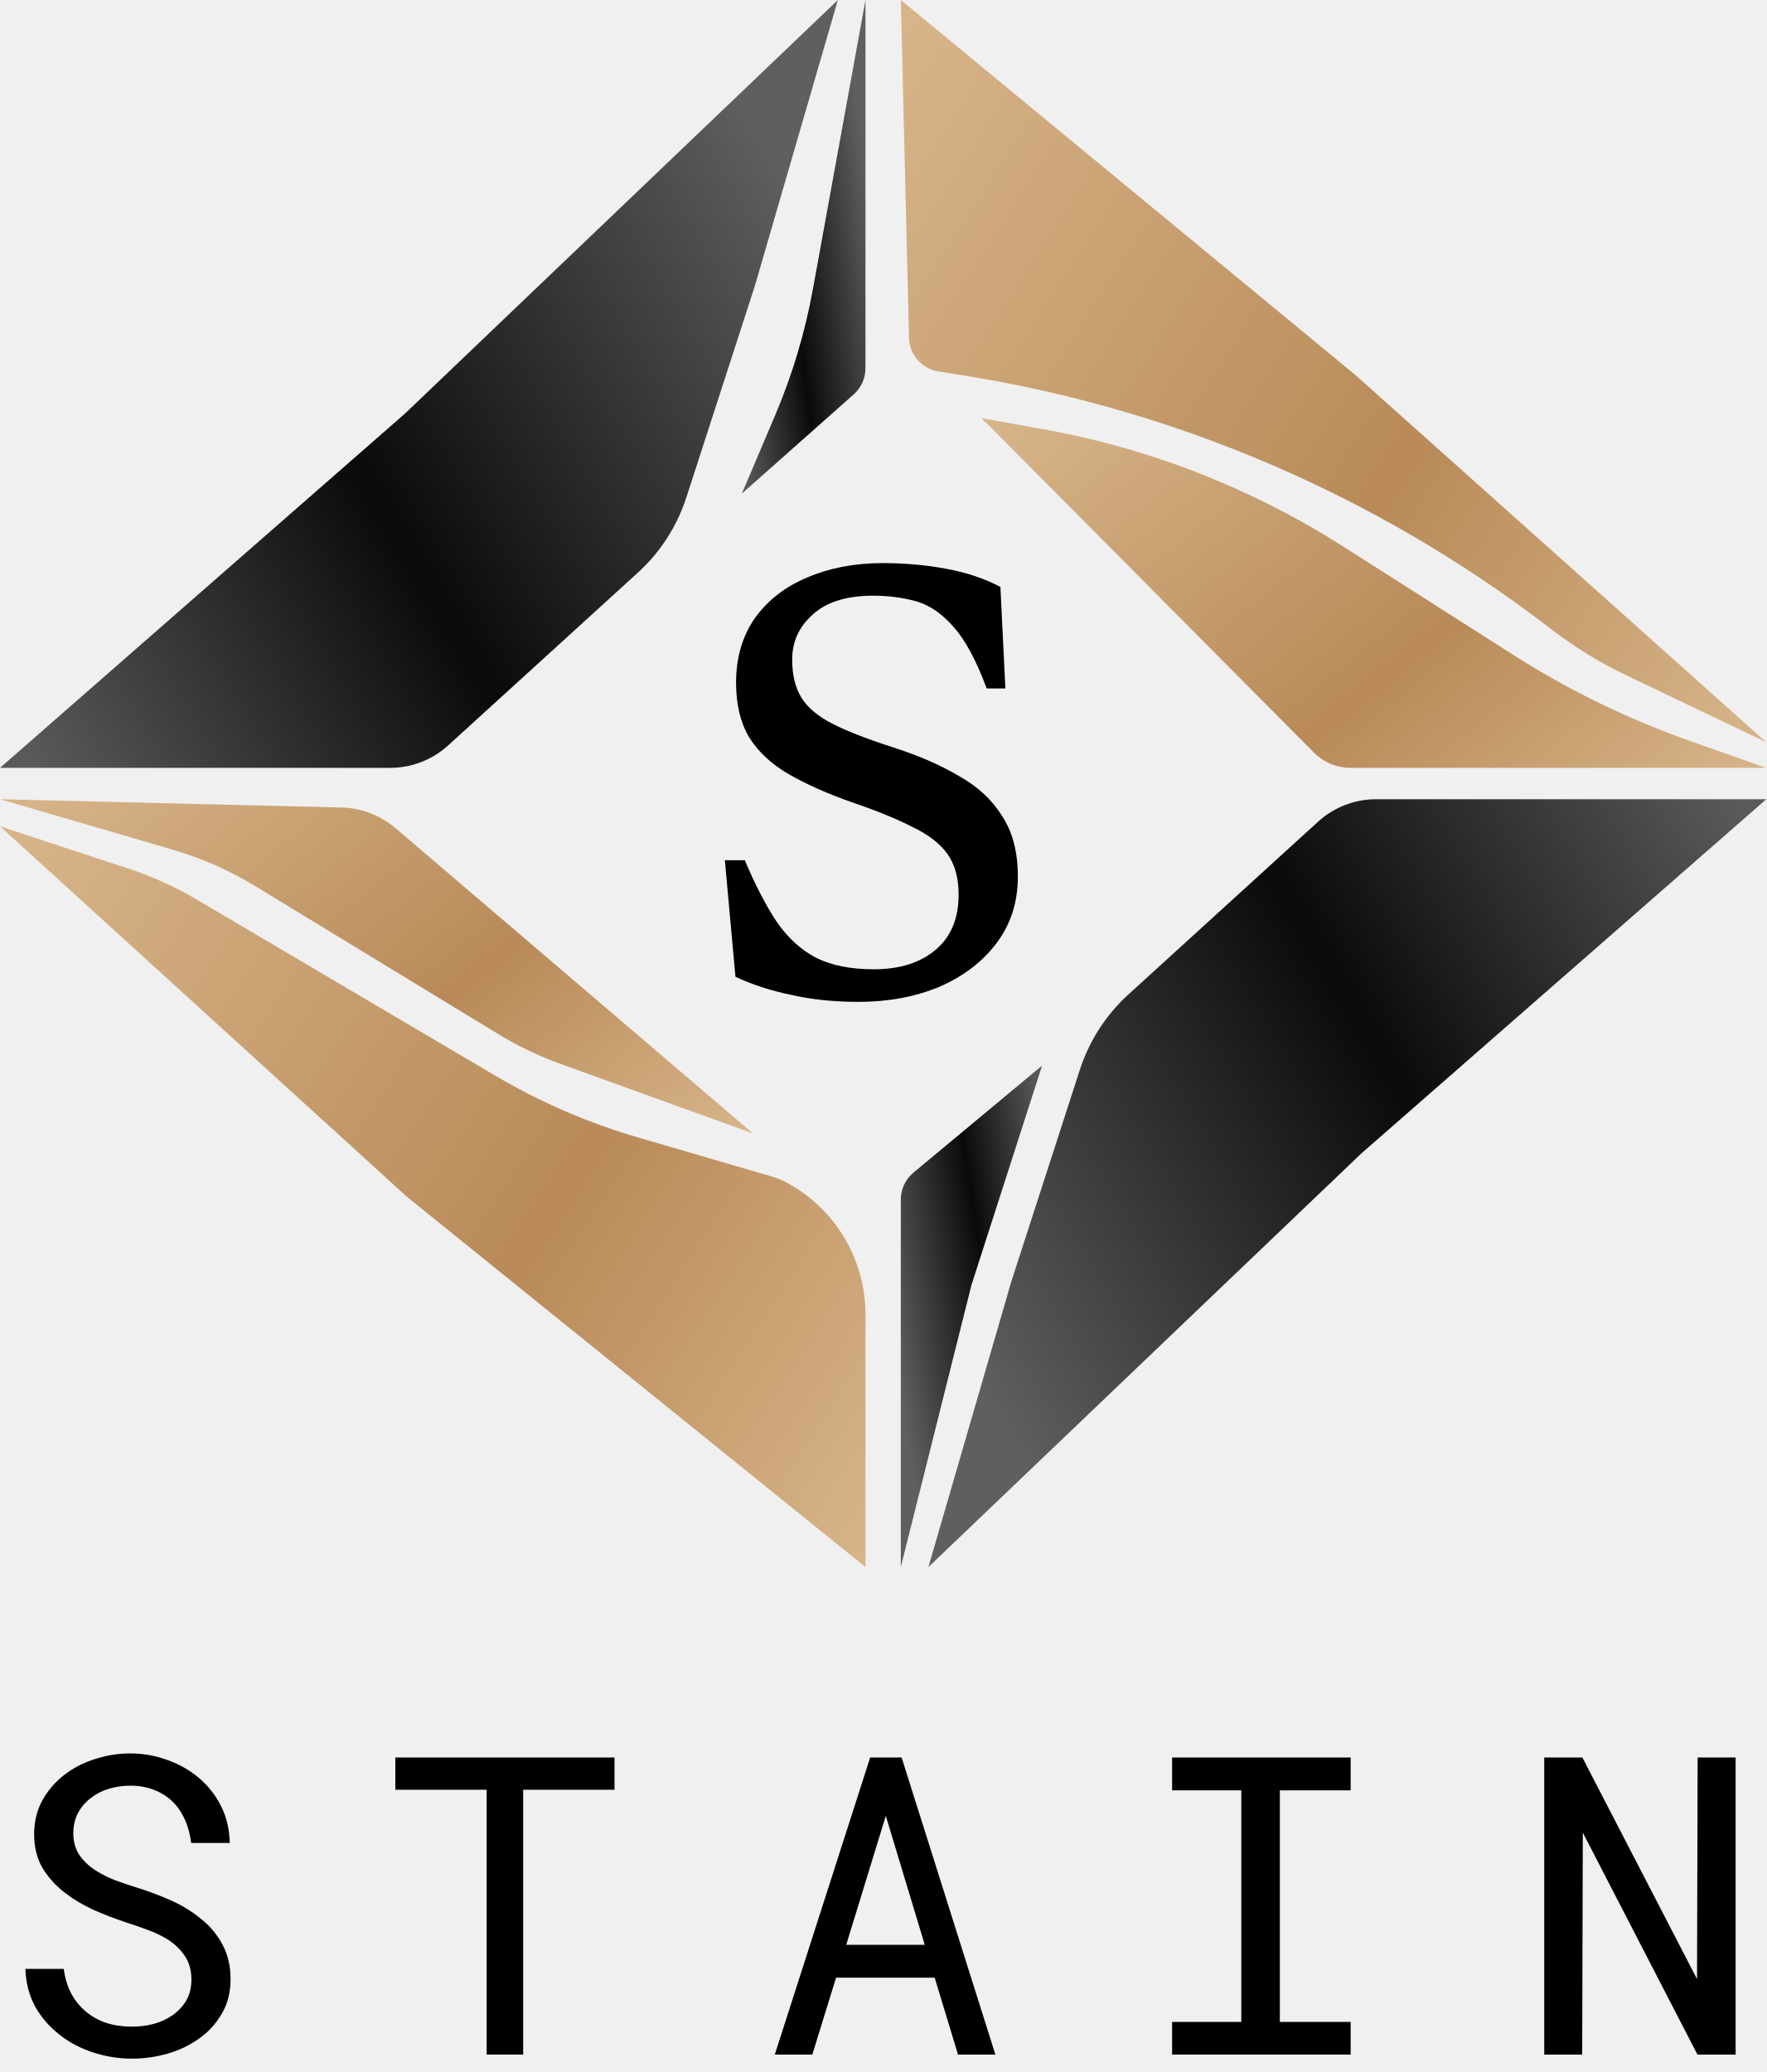
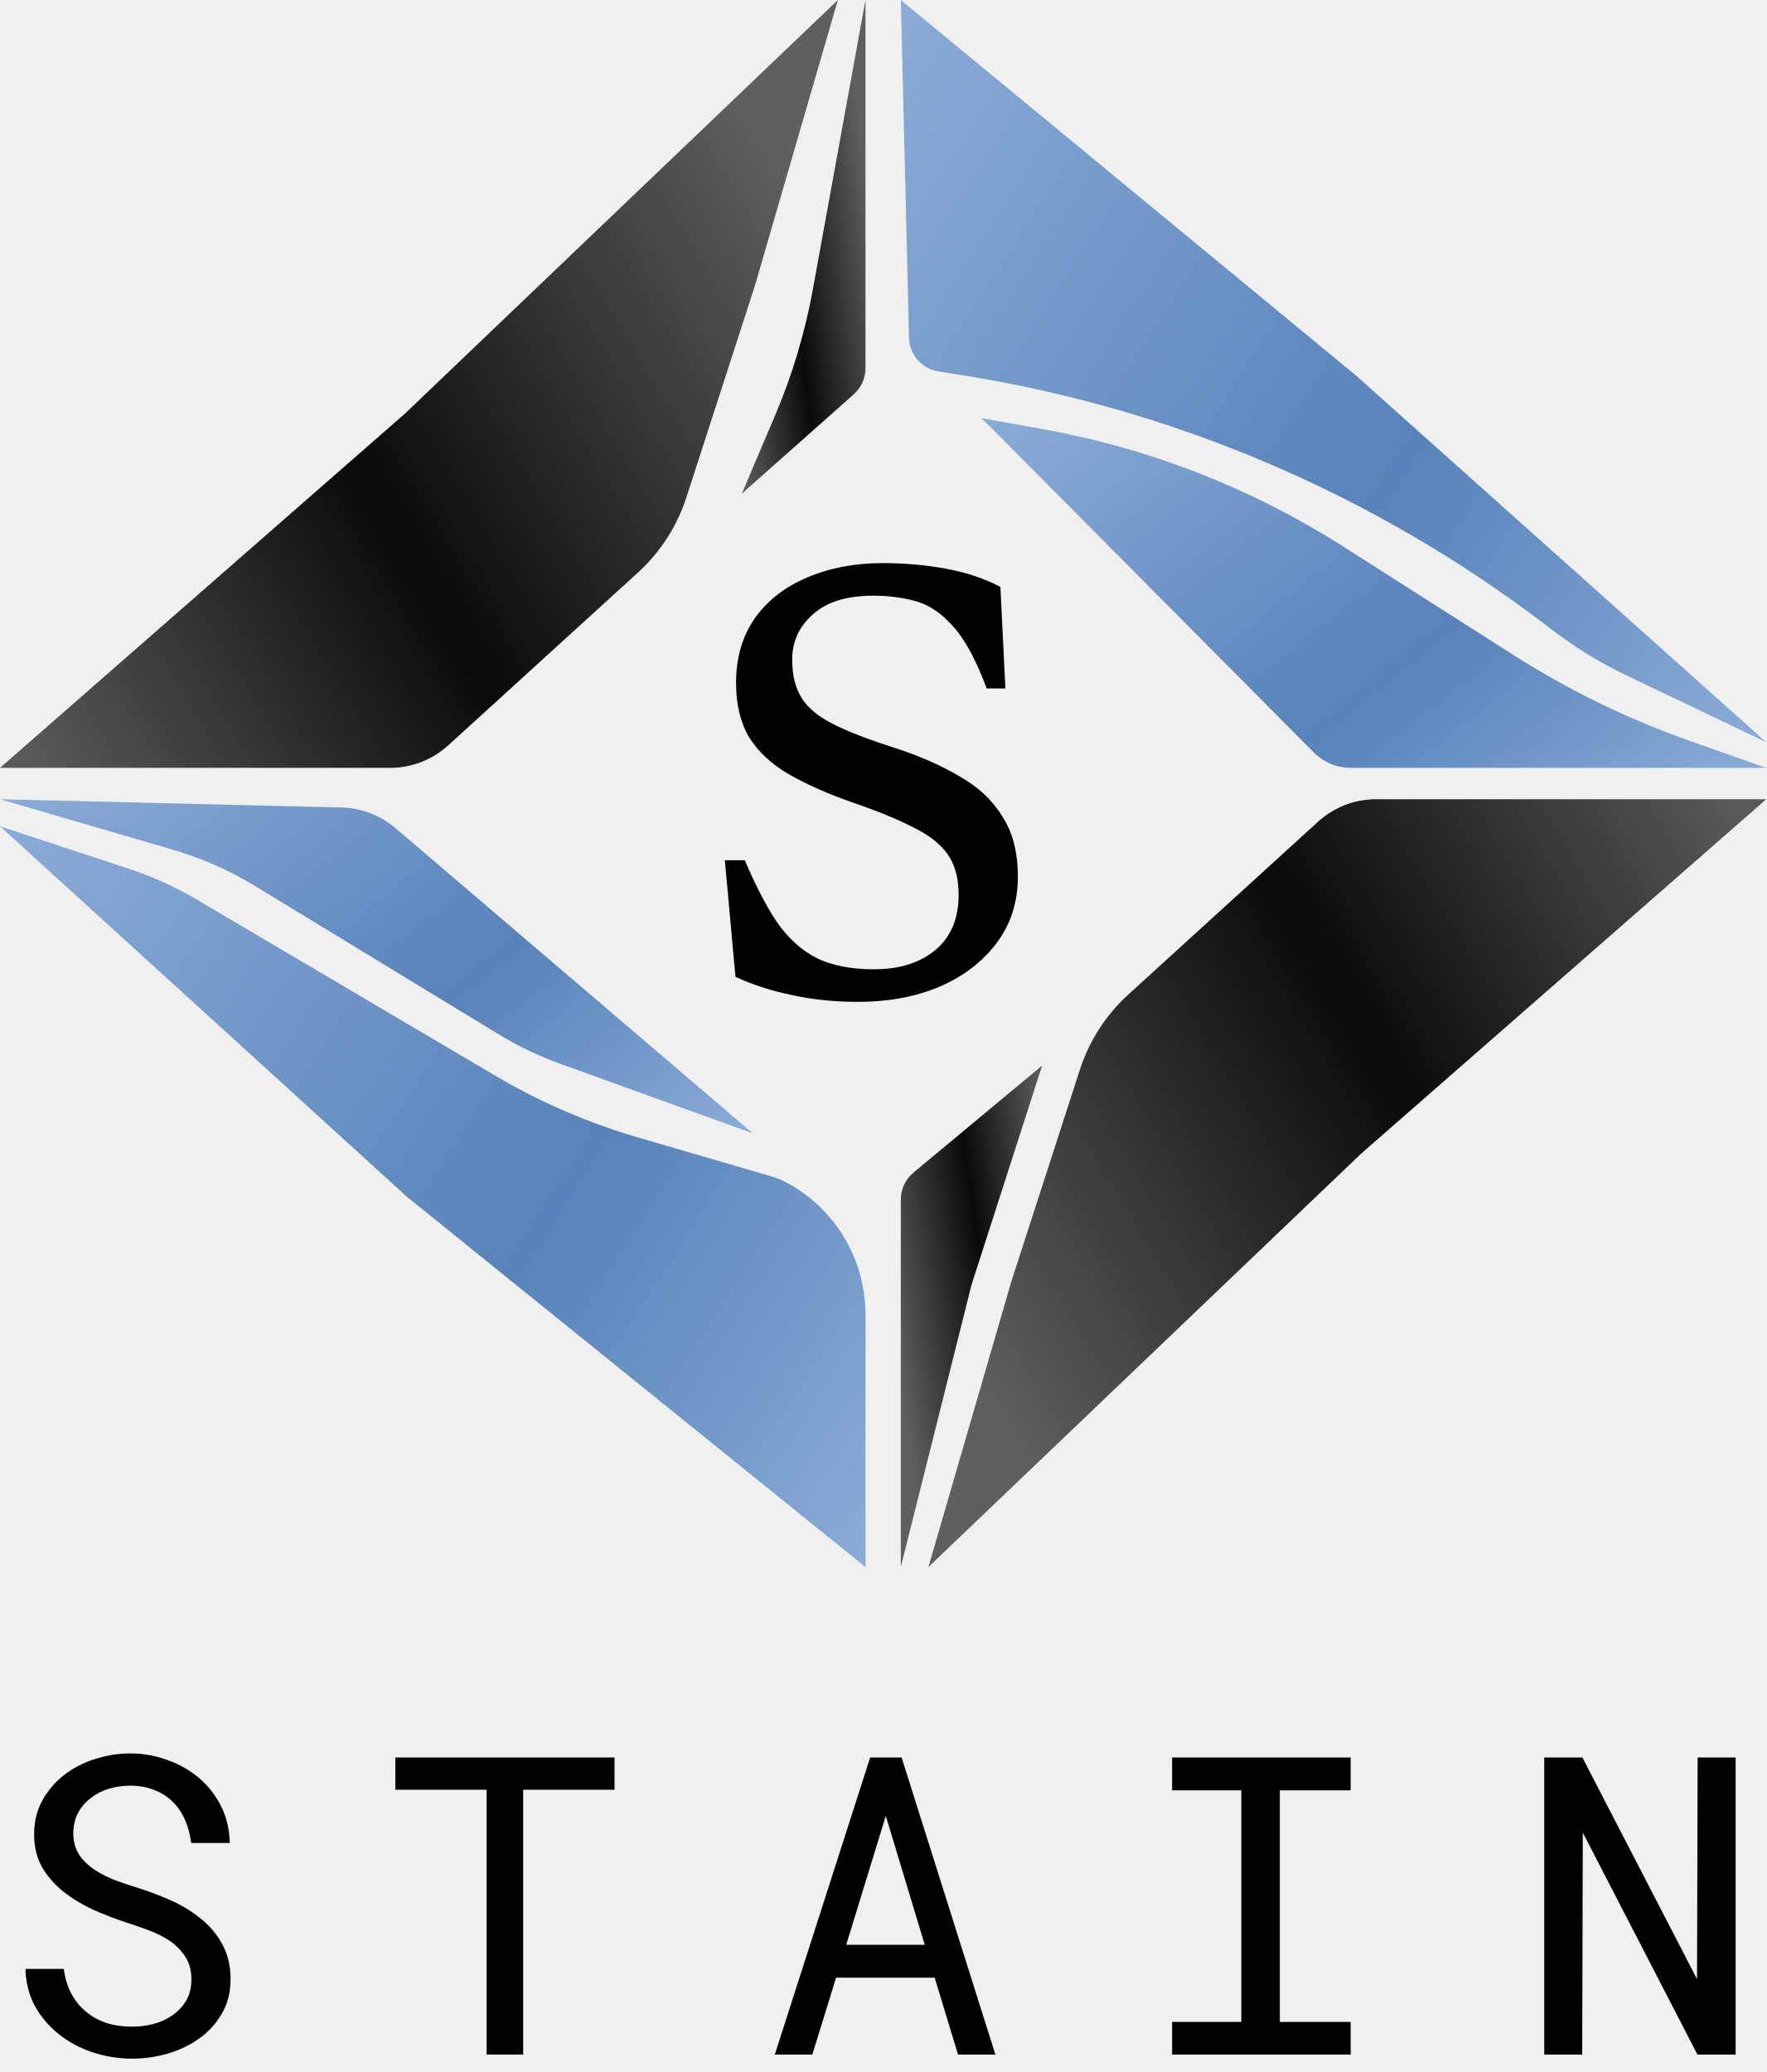
<svg xmlns="http://www.w3.org/2000/svg" width="52" height="61" viewBox="0 0 52 61" fill="none">
-   <g clip-path="url(#clip0_9_21)">
-     <path d="M25.48 38.699V46.134L11.976 35.23L0 24.326L3.801 25.579C4.493 25.807 5.158 26.109 5.785 26.479L14.591 31.674C15.9 32.446 17.299 33.052 18.756 33.478L22.726 34.638C22.863 34.678 22.996 34.732 23.123 34.798C24.571 35.554 25.48 37.058 25.48 38.699Z" fill="url(#paint0_linear_9_21)" />
-     <path d="M10.055 23.773L0 23.529L5.082 25.014C5.937 25.264 6.756 25.625 7.517 26.089L14.67 30.444C15.25 30.797 15.864 31.091 16.503 31.322L22.168 33.369L11.644 24.381C11.199 24.002 10.638 23.787 10.055 23.773Z" fill="url(#paint1_linear_9_21)" />
-     <path d="M26.89 34.524L30.68 31.371L28.6 37.83L26.52 46.134V35.314C26.52 35.008 26.656 34.719 26.89 34.524Z" fill="url(#paint2_linear_9_21)" />
-     <path d="M52 23.529H40.514C39.881 23.529 39.271 23.765 38.803 24.192L33.218 29.279C32.559 29.879 32.068 30.642 31.792 31.491L29.773 37.73L27.333 46.134L40.073 33.962L52 23.529Z" fill="url(#paint3_linear_9_21)" />
-     <path d="M25.135 11.609L21.84 14.532L22.819 12.229C23.327 11.036 23.7 9.789 23.932 8.513L25.48 0V10.84C25.48 11.134 25.354 11.414 25.135 11.609Z" fill="url(#paint4_linear_9_21)" />
-     <path d="M0 22.606H11.486C12.119 22.606 12.729 22.369 13.197 21.942L18.782 16.856C19.441 16.256 19.932 15.493 20.207 14.643L22.227 8.405L24.667 0L11.927 12.172L0 22.606Z" fill="url(#paint5_linear_9_21)" />
-     <path d="M38.681 22.155L29.147 12.559L28.884 12.308L30.696 12.633C32.286 12.918 33.844 13.359 35.349 13.951C36.815 14.529 38.222 15.246 39.552 16.094L44.544 19.276C46.182 20.32 47.933 21.173 49.764 21.818L52 22.606H39.763C39.357 22.606 38.968 22.444 38.681 22.155Z" fill="url(#paint6_linear_9_21)" />
-     <path d="M26.762 9.947L26.52 0L39.917 11.052L52 21.852L47.885 19.885C47.128 19.523 46.41 19.085 45.741 18.577L45.456 18.361C40.439 14.551 34.568 12.041 28.359 11.052L27.622 10.934C27.136 10.857 26.774 10.441 26.762 9.947Z" fill="url(#paint7_linear_9_21)" />
+   <g clip-path="url(#clip0_101_7)">
+     <path d="M25.48 38.699V46.134L11.976 35.23L0 24.326L3.801 25.579C4.493 25.807 5.158 26.109 5.785 26.479L14.591 31.674C15.9 32.446 17.299 33.052 18.756 33.478L22.726 34.638C22.863 34.678 22.996 34.732 23.123 34.798C24.571 35.554 25.48 37.058 25.48 38.699Z" fill="url(#paint0_linear_101_7)" />
+     <path d="M10.055 23.773L0 23.529L5.082 25.014C5.937 25.264 6.756 25.625 7.517 26.089L14.67 30.444C15.25 30.797 15.864 31.091 16.503 31.322L22.168 33.369L11.644 24.381C11.199 24.002 10.638 23.787 10.055 23.773Z" fill="url(#paint1_linear_101_7)" />
+     <path d="M26.89 34.524L30.68 31.371L28.6 37.83L26.52 46.134V35.314C26.52 35.008 26.656 34.719 26.89 34.524Z" fill="url(#paint2_linear_101_7)" />
+     <path d="M52 23.529H40.514C39.881 23.529 39.271 23.765 38.803 24.192L33.218 29.279C32.559 29.879 32.068 30.642 31.792 31.491L29.773 37.73L27.333 46.134L40.073 33.962L52 23.529Z" fill="url(#paint3_linear_101_7)" />
+     <path d="M25.135 11.609L21.84 14.532L22.819 12.229C23.327 11.036 23.7 9.789 23.932 8.513L25.48 0V10.84C25.48 11.134 25.354 11.414 25.135 11.609Z" fill="url(#paint4_linear_101_7)" />
+     <path d="M0 22.606H11.486C12.119 22.606 12.729 22.369 13.197 21.942L18.782 16.856C19.441 16.256 19.932 15.493 20.207 14.643L22.227 8.405L24.667 0L11.927 12.172L0 22.606Z" fill="url(#paint5_linear_101_7)" />
+     <path d="M38.681 22.155L29.147 12.559L28.884 12.308L30.696 12.633C32.286 12.918 33.844 13.359 35.349 13.951C36.815 14.529 38.222 15.246 39.552 16.094L44.544 19.276C46.182 20.32 47.933 21.173 49.764 21.818L52 22.606H39.763C39.357 22.606 38.968 22.444 38.681 22.155Z" fill="url(#paint6_linear_101_7)" />
+     <path d="M26.762 9.947L26.52 0L39.917 11.052L52 21.852L47.885 19.885C47.128 19.523 46.41 19.085 45.741 18.577L45.456 18.361C40.439 14.551 34.568 12.041 28.359 11.052L27.622 10.934C27.136 10.857 26.774 10.441 26.762 9.947Z" fill="url(#paint7_linear_101_7)" />
    <path d="M25.268 29.495C24.558 29.495 23.903 29.428 23.304 29.292C22.704 29.169 22.154 28.991 21.652 28.757L21.34 25.325H21.927C22.233 26.051 22.545 26.653 22.863 27.133C23.194 27.613 23.585 27.97 24.038 28.203C24.491 28.425 25.053 28.536 25.726 28.536C26.485 28.536 27.091 28.345 27.543 27.964C27.996 27.582 28.222 27.041 28.222 26.34C28.222 25.848 28.112 25.448 27.892 25.14C27.672 24.833 27.329 24.568 26.864 24.347C26.412 24.113 25.824 23.873 25.102 23.627C24.368 23.369 23.744 23.092 23.23 22.797C22.717 22.501 22.325 22.138 22.056 21.708C21.799 21.277 21.67 20.742 21.67 20.102C21.67 19.364 21.854 18.731 22.221 18.202C22.6 17.673 23.114 17.273 23.763 17.002C24.423 16.719 25.164 16.578 25.983 16.578C26.632 16.578 27.256 16.633 27.855 16.744C28.455 16.854 28.987 17.033 29.452 17.279L29.599 20.268H29.048C28.742 19.444 28.418 18.841 28.076 18.46C27.733 18.066 27.366 17.814 26.974 17.703C26.583 17.593 26.161 17.537 25.708 17.537C24.925 17.537 24.332 17.722 23.928 18.091C23.524 18.448 23.322 18.89 23.322 19.419C23.322 19.875 23.414 20.25 23.598 20.545C23.781 20.84 24.093 21.099 24.534 21.32C24.974 21.542 25.58 21.776 26.35 22.021C27.072 22.255 27.702 22.532 28.241 22.852C28.791 23.16 29.213 23.553 29.507 24.033C29.813 24.5 29.966 25.091 29.966 25.805C29.966 26.555 29.758 27.207 29.342 27.761C28.926 28.314 28.363 28.745 27.654 29.052C26.944 29.348 26.149 29.495 25.268 29.495Z" fill="black" />
    <path d="M5.635 58.277C5.635 58.008 5.573 57.782 5.45 57.598C5.33 57.414 5.175 57.258 4.984 57.129C4.793 57.005 4.582 56.901 4.351 56.817C4.124 56.733 3.905 56.657 3.693 56.589C3.387 56.489 3.074 56.369 2.756 56.228C2.441 56.084 2.154 55.912 1.895 55.712C1.632 55.507 1.417 55.267 1.25 54.991C1.087 54.71 1.005 54.382 1.005 54.005C1.005 53.629 1.087 53.293 1.25 52.997C1.417 52.7 1.634 52.45 1.901 52.246C2.168 52.041 2.471 51.887 2.809 51.783C3.148 51.675 3.488 51.621 3.831 51.621C4.209 51.621 4.574 51.685 4.924 51.813C5.275 51.937 5.585 52.114 5.856 52.342C6.127 52.57 6.344 52.846 6.507 53.171C6.671 53.495 6.756 53.857 6.764 54.258H5.629C5.597 54.005 5.536 53.777 5.444 53.573C5.352 53.365 5.231 53.187 5.08 53.039C4.928 52.891 4.747 52.776 4.536 52.696C4.329 52.612 4.094 52.57 3.831 52.57C3.62 52.57 3.413 52.6 3.21 52.66C3.01 52.72 2.833 52.81 2.678 52.931C2.519 53.05 2.391 53.199 2.296 53.375C2.204 53.551 2.158 53.755 2.158 53.988C2.162 54.24 2.226 54.454 2.349 54.63C2.473 54.803 2.63 54.949 2.821 55.069C3.008 55.189 3.212 55.289 3.431 55.37C3.654 55.45 3.863 55.52 4.058 55.58C4.381 55.68 4.703 55.802 5.026 55.946C5.348 56.086 5.643 56.267 5.91 56.486C6.173 56.691 6.384 56.941 6.543 57.237C6.707 57.534 6.788 57.876 6.788 58.265C6.788 58.657 6.701 59 6.525 59.292C6.354 59.584 6.131 59.827 5.856 60.019C5.581 60.215 5.271 60.363 4.924 60.463C4.578 60.56 4.231 60.607 3.885 60.607C3.47 60.607 3.062 60.538 2.66 60.397C2.262 60.257 1.915 60.055 1.62 59.791C1.358 59.562 1.148 59.296 0.993 58.992C0.842 58.683 0.76 58.341 0.748 57.964H1.877C1.913 58.237 1.987 58.479 2.098 58.691C2.21 58.899 2.353 59.076 2.529 59.22C2.704 59.368 2.905 59.48 3.132 59.556C3.363 59.628 3.614 59.665 3.885 59.665C4.1 59.665 4.311 59.639 4.518 59.586C4.729 59.53 4.916 59.444 5.08 59.328C5.243 59.216 5.376 59.074 5.48 58.901C5.583 58.725 5.635 58.517 5.635 58.277Z" fill="black" />
    <path d="M18.091 52.69H15.402V60.487H14.327V52.69H11.639V51.741H18.091V52.69Z" fill="black" />
    <path d="M27.517 58.223H24.614L23.915 60.487H22.81L25.618 51.741H26.544L29.304 60.487H28.204L27.517 58.223ZM24.913 57.255H27.225L26.078 53.459L24.913 57.255Z" fill="black" />
    <path d="M34.507 51.741H39.764V52.708H37.679V59.526H39.764V60.487H34.507V59.526H36.544V52.708H34.507V51.741Z" fill="black" />
    <path d="M51.097 60.487H49.973L46.598 53.952L46.58 60.487H45.463V51.741H46.586L49.961 58.265L49.979 51.741H51.097V60.487Z" fill="black" />
  </g>
  <defs>
-     <linearGradient id="paint0_linear_9_21" x1="-2.803" y1="23.3" x2="30.969" y2="45.151" gradientUnits="userSpaceOnUse">
-       <stop stop-color="#DCBC92" />
-       <stop offset="0.565" stop-color="#B98A58" />
-       <stop offset="0.95" stop-color="#DCBC92" />
+     <linearGradient id="paint0_linear_101_7" x1="-2.803" y1="23.3" x2="30.969" y2="45.151" gradientUnits="userSpaceOnUse">
+       <stop stop-color="#92B2DC" />
+       <stop offset="0.565" stop-color="#5882B9" />
+       <stop offset="0.95" stop-color="#92B2DC" />
    </linearGradient>
-     <linearGradient id="paint1_linear_9_21" x1="-2.438" y1="23.066" x2="13.867" y2="43.407" gradientUnits="userSpaceOnUse">
-       <stop stop-color="#DCBC92" />
-       <stop offset="0.565" stop-color="#B98A58" />
-       <stop offset="0.95" stop-color="#DCBC92" />
+     <linearGradient id="paint1_linear_101_7" x1="-2.438" y1="23.066" x2="13.866" y2="43.407" gradientUnits="userSpaceOnUse">
+       <stop stop-color="#92B2DC" />
+       <stop offset="0.565" stop-color="#5882B9" />
+       <stop offset="0.95" stop-color="#92B2DC" />
    </linearGradient>
-     <linearGradient id="paint2_linear_9_21" x1="30.547" y1="31.75" x2="25.198" y2="32.579" gradientUnits="userSpaceOnUse">
+     <linearGradient id="paint2_linear_101_7" x1="30.547" y1="31.75" x2="25.198" y2="32.579" gradientUnits="userSpaceOnUse">
      <stop stop-color="#58595A" />
      <stop offset="0.452" stop-color="#0A0A0B" />
      <stop offset="1" stop-color="#5F5F5F" />
    </linearGradient>
-     <linearGradient id="paint3_linear_9_21" x1="51.213" y1="24.108" x2="27.332" y2="38.44" gradientUnits="userSpaceOnUse">
+     <linearGradient id="paint3_linear_101_7" x1="51.213" y1="24.108" x2="27.332" y2="38.44" gradientUnits="userSpaceOnUse">
      <stop stop-color="#58595A" />
      <stop offset="0.452" stop-color="#0A0A0B" />
      <stop offset="1" stop-color="#5F5F5F" />
    </linearGradient>
-     <linearGradient id="paint4_linear_9_21" x1="21.956" y1="14.16" x2="26.66" y2="13.512" gradientUnits="userSpaceOnUse">
+     <linearGradient id="paint4_linear_101_7" x1="21.956" y1="14.16" x2="26.66" y2="13.512" gradientUnits="userSpaceOnUse">
      <stop stop-color="#58595A" />
      <stop offset="0.452" stop-color="#0A0A0B" />
      <stop offset="1" stop-color="#5F5F5F" />
    </linearGradient>
-     <linearGradient id="paint5_linear_9_21" x1="0.787" y1="22.026" x2="24.668" y2="7.695" gradientUnits="userSpaceOnUse">
+     <linearGradient id="paint5_linear_101_7" x1="0.787" y1="22.026" x2="24.668" y2="7.695" gradientUnits="userSpaceOnUse">
      <stop stop-color="#58595A" />
      <stop offset="0.452" stop-color="#0A0A0B" />
      <stop offset="1" stop-color="#5F5F5F" />
    </linearGradient>
-     <linearGradient id="paint6_linear_9_21" x1="26.341" y1="11.823" x2="43.419" y2="33.051" gradientUnits="userSpaceOnUse">
-       <stop stop-color="#DCBC92" />
-       <stop offset="0.565" stop-color="#B98A58" />
-       <stop offset="0.95" stop-color="#DCBC92" />
+     <linearGradient id="paint6_linear_101_7" x1="26.341" y1="11.823" x2="43.419" y2="33.051" gradientUnits="userSpaceOnUse">
+       <stop stop-color="#92B2DC" />
+       <stop offset="0.565" stop-color="#5882B9" />
+       <stop offset="0.95" stop-color="#92B2DC" />
    </linearGradient>
-     <linearGradient id="paint7_linear_9_21" x1="23.717" y1="-1.028" x2="57.529" y2="20.805" gradientUnits="userSpaceOnUse">
-       <stop stop-color="#DCBC92" />
-       <stop offset="0.565" stop-color="#B98A58" />
-       <stop offset="0.95" stop-color="#DCBC92" />
+     <linearGradient id="paint7_linear_101_7" x1="23.717" y1="-1.028" x2="57.529" y2="20.805" gradientUnits="userSpaceOnUse">
+       <stop stop-color="#92B2DC" />
+       <stop offset="0.565" stop-color="#5882B9" />
+       <stop offset="0.95" stop-color="#92B2DC" />
    </linearGradient>
-     <clipPath id="clip0_9_21">
+     <clipPath id="clip0_101_7">
      <rect width="52" height="61" fill="white" />
    </clipPath>
  </defs>
</svg>
